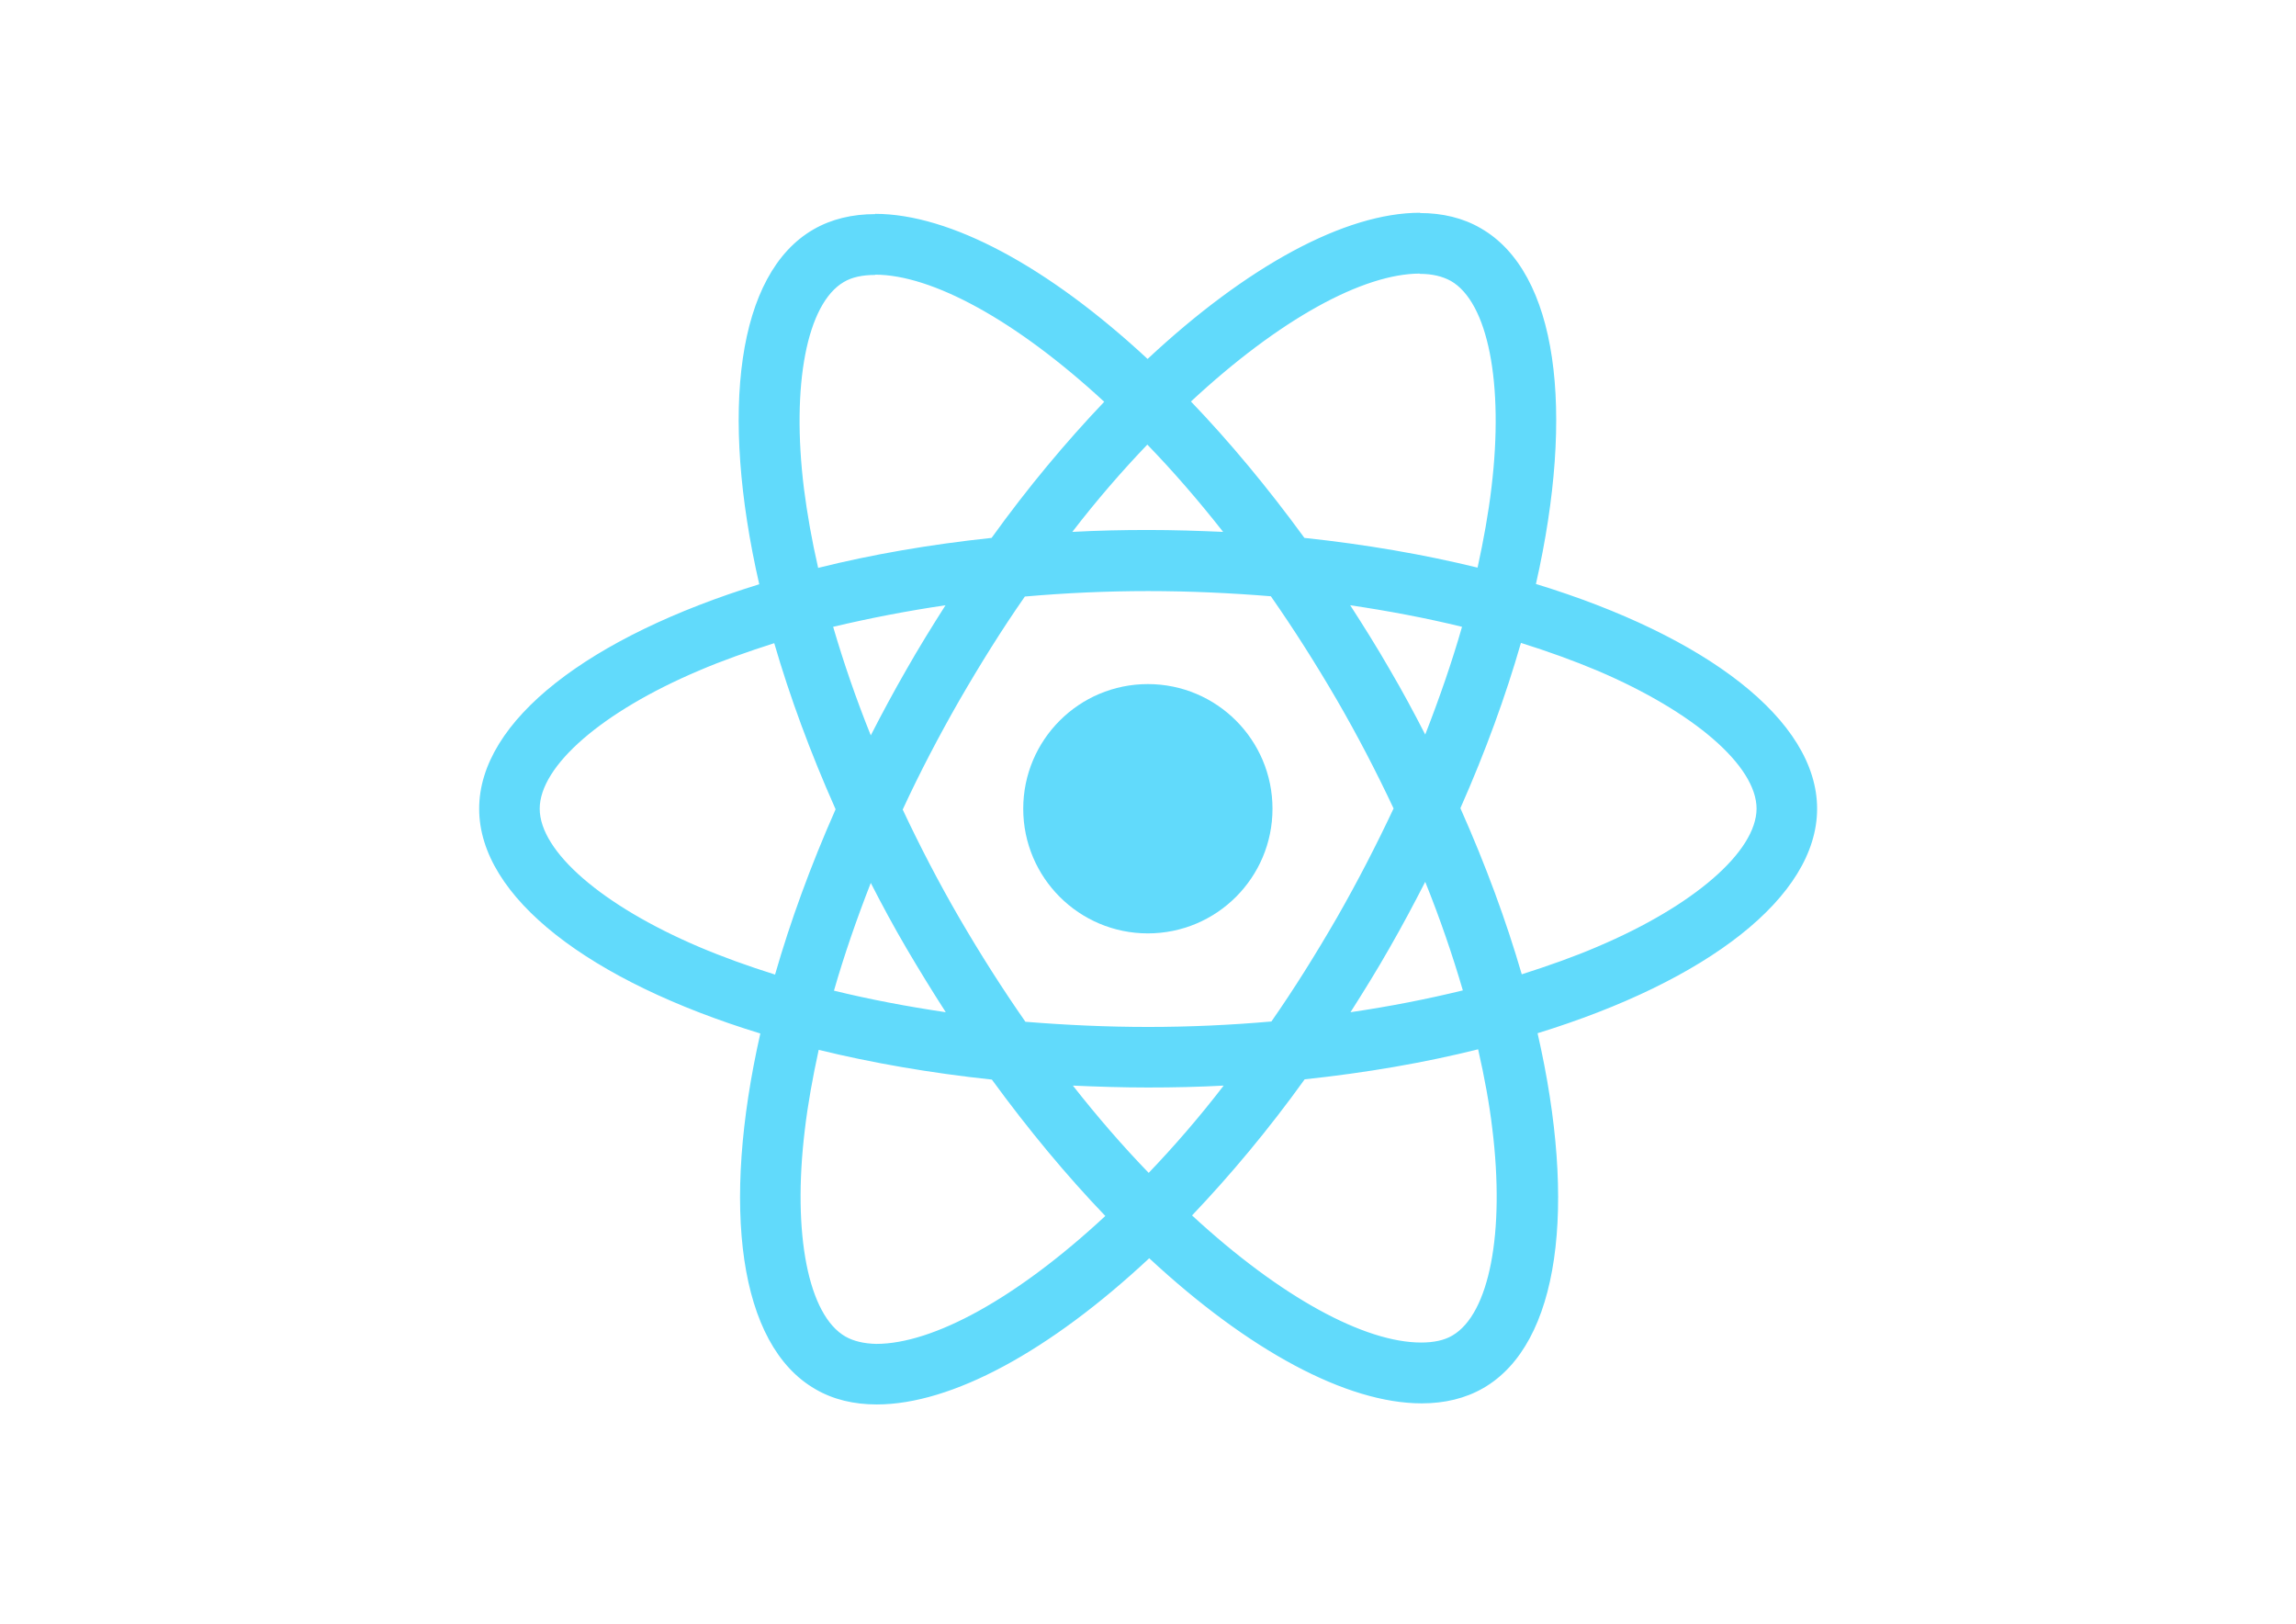
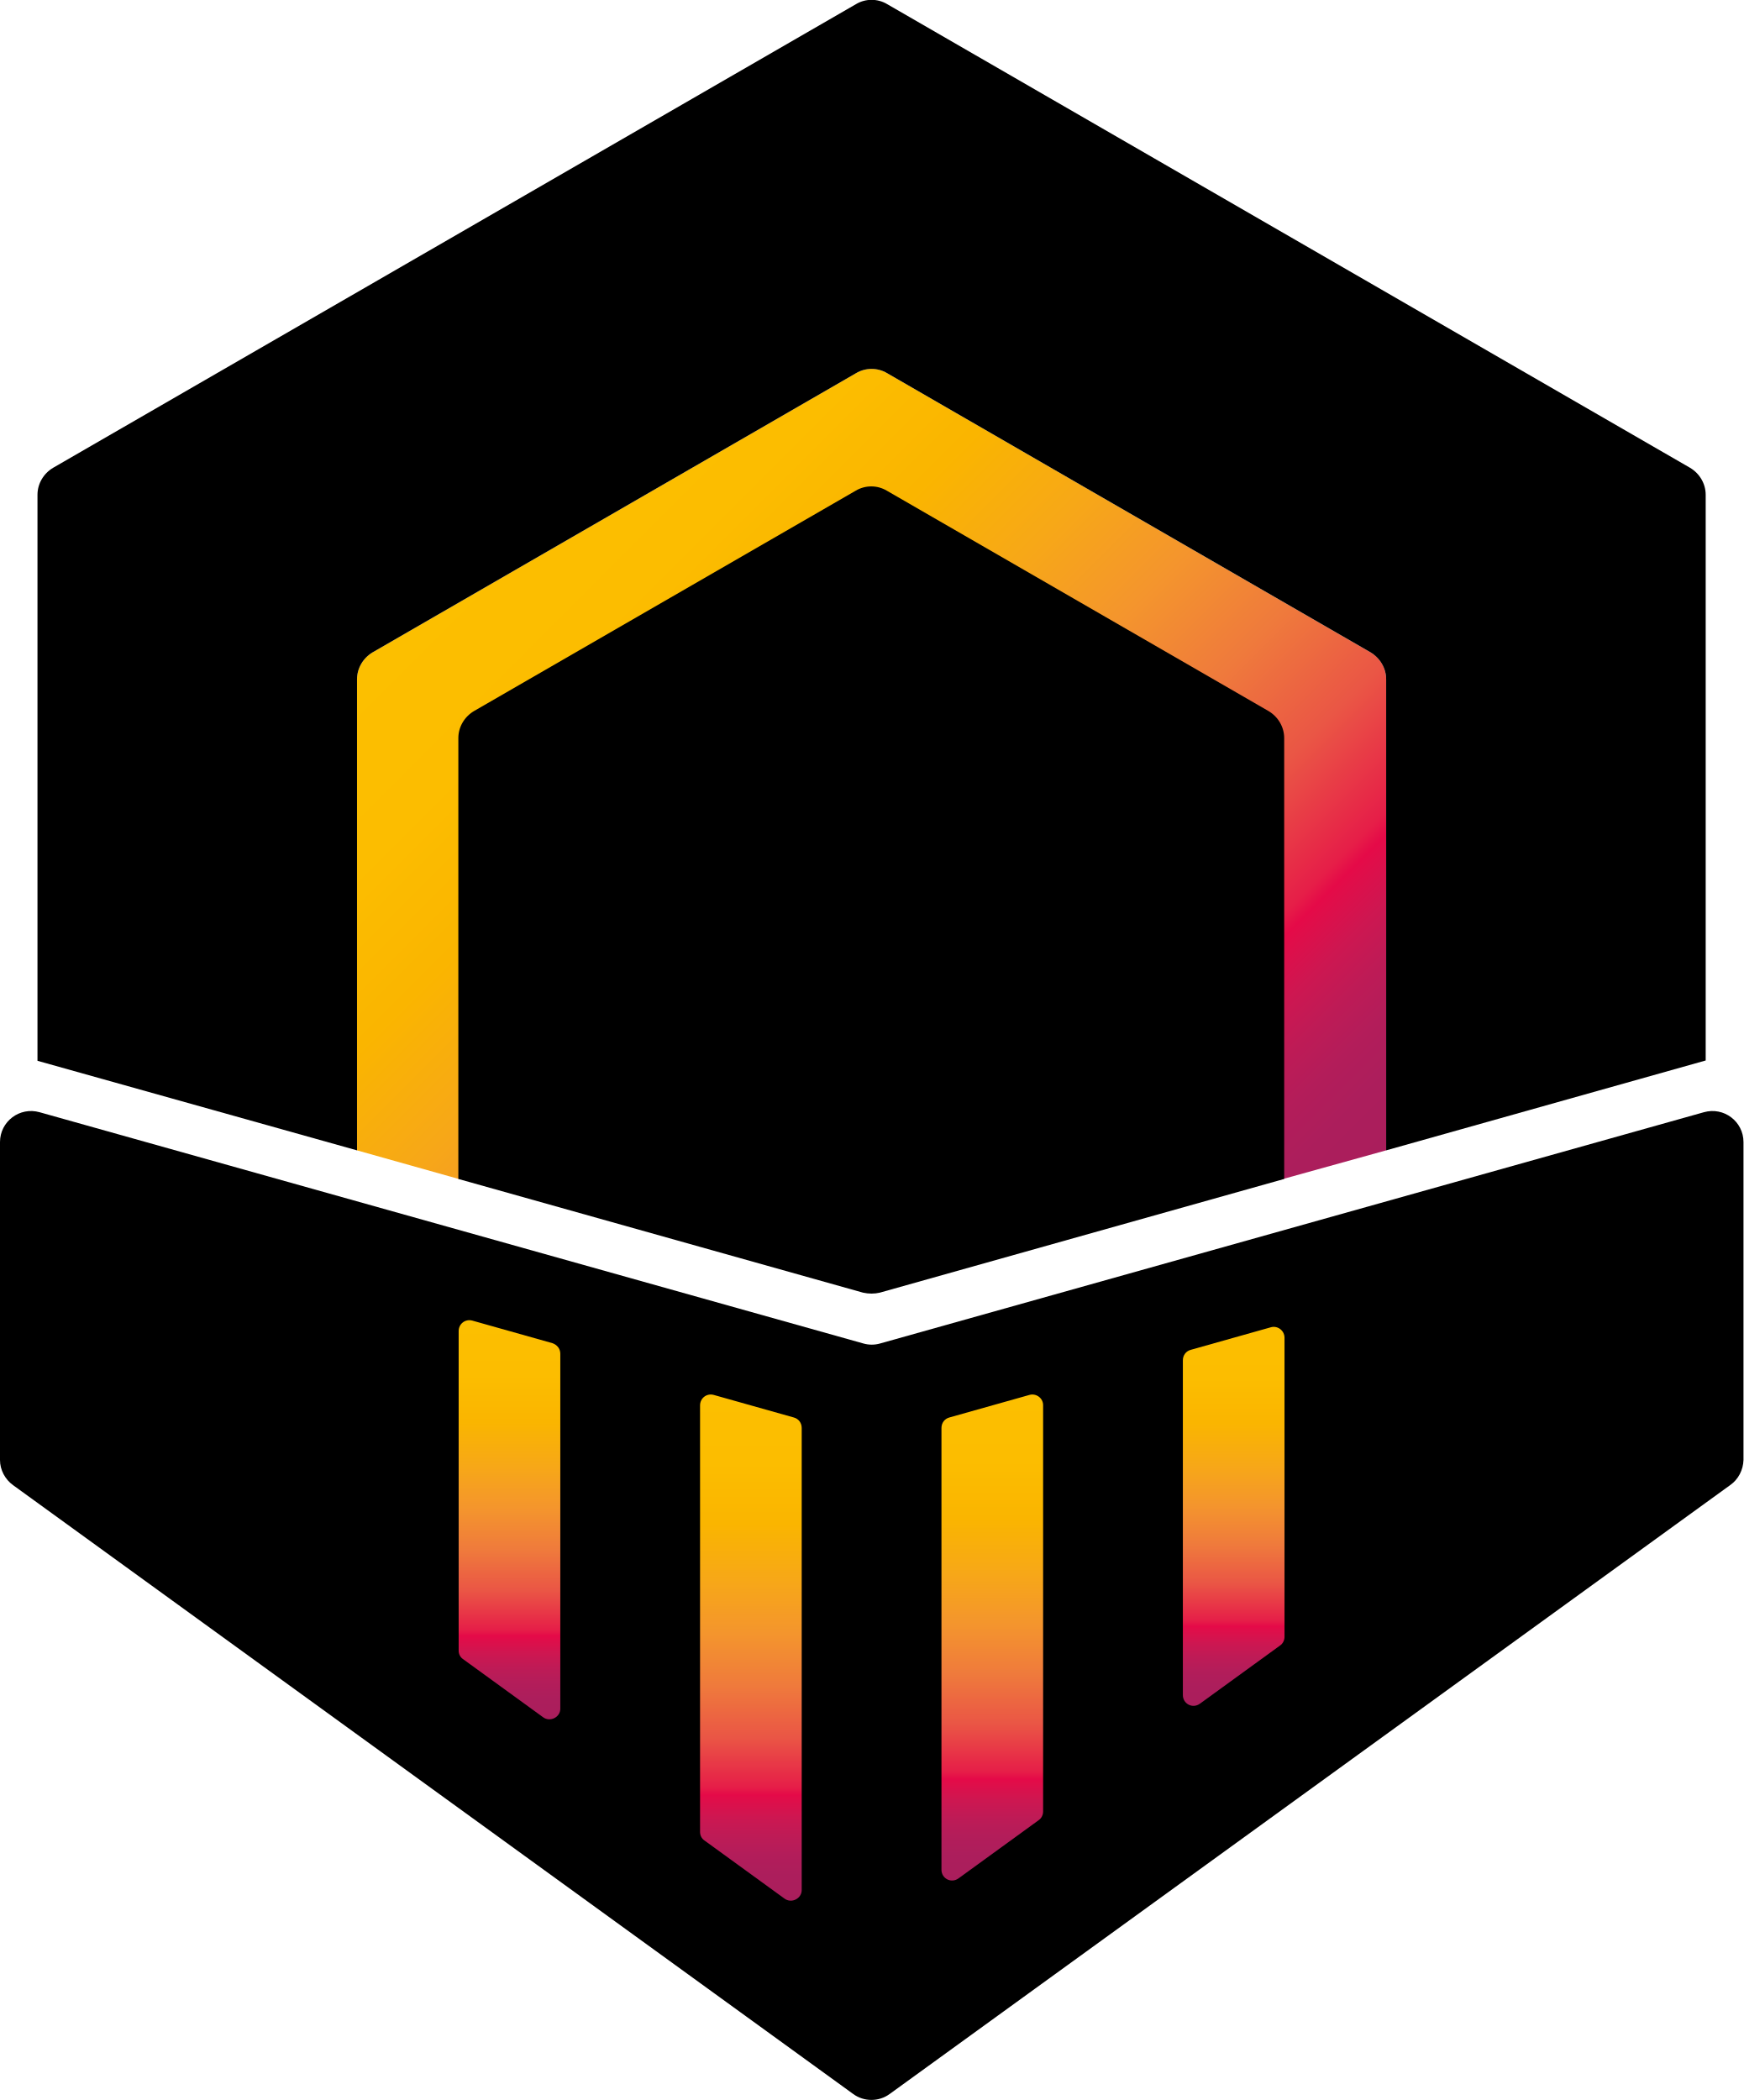
- <svg xmlns="http://www.w3.org/2000/svg" viewBox="0 0 841.9 595.3">
-   <g fill="#61DAFB">
-     <path d="M666.3 296.5c0-32.5-40.7-63.3-103.1-82.4 14.4-63.6 8-114.2-20.2-130.4-6.5-3.8-14.1-5.6-22.4-5.6v22.3c4.6 0 8.3.9 11.4 2.6 13.6 7.8 19.5 37.5 14.9 75.7-1.1 9.4-2.9 19.3-5.1 29.4-19.6-4.8-41-8.5-63.5-10.9-13.5-18.5-27.5-35.3-41.6-50 32.6-30.3 63.2-46.9 84-46.9V78c-27.5 0-63.5 19.6-99.9 53.6-36.4-33.8-72.4-53.2-99.9-53.2v22.3c20.7 0 51.4 16.5 84 46.6-14 14.7-28 31.4-41.3 49.9-22.6 2.4-44 6.1-63.6 11-2.3-10-4-19.7-5.2-29-4.7-38.2 1.1-67.9 14.6-75.8 3-1.8 6.9-2.6 11.5-2.6V78.5c-8.4 0-16 1.8-22.6 5.6-28.1 16.2-34.4 66.7-19.9 130.1-62.2 19.2-102.7 49.9-102.7 82.3 0 32.5 40.7 63.3 103.1 82.4-14.4 63.6-8 114.2 20.2 130.4 6.5 3.8 14.1 5.6 22.5 5.6 27.5 0 63.5-19.6 99.9-53.6 36.4 33.8 72.4 53.2 99.9 53.2 8.4 0 16-1.8 22.6-5.6 28.1-16.2 34.4-66.7 19.9-130.1 62-19.1 102.5-49.9 102.5-82.3zm-130.2-66.7c-3.7 12.9-8.3 26.2-13.5 39.5-4.1-8-8.4-16-13.1-24-4.6-8-9.5-15.8-14.4-23.4 14.2 2.1 27.9 4.7 41 7.9zm-45.8 106.5c-7.8 13.5-15.8 26.3-24.1 38.2-14.9 1.3-30 2-45.2 2-15.1 0-30.2-.7-45-1.9-8.3-11.9-16.4-24.6-24.2-38-7.6-13.1-14.5-26.4-20.8-39.8 6.2-13.4 13.2-26.8 20.7-39.9 7.8-13.5 15.8-26.3 24.1-38.2 14.9-1.3 30-2 45.2-2 15.1 0 30.2.7 45 1.9 8.3 11.9 16.4 24.6 24.2 38 7.6 13.1 14.5 26.4 20.8 39.8-6.3 13.4-13.2 26.8-20.7 39.9zm32.3-13c5.4 13.4 10 26.8 13.8 39.8-13.1 3.2-26.9 5.9-41.2 8 4.9-7.7 9.8-15.6 14.4-23.7 4.6-8 8.9-16.1 13-24.1zM421.2 430c-9.3-9.6-18.6-20.3-27.8-32 9 .4 18.2.7 27.5.7 9.4 0 18.7-.2 27.8-.7-9 11.7-18.3 22.4-27.5 32zm-74.4-58.9c-14.2-2.1-27.9-4.7-41-7.9 3.7-12.9 8.3-26.2 13.5-39.5 4.1 8 8.4 16 13.1 24 4.7 8 9.5 15.8 14.4 23.4zM420.7 163c9.3 9.6 18.6 20.3 27.8 32-9-.4-18.2-.7-27.5-.7-9.4 0-18.7.2-27.8.7 9-11.7 18.3-22.4 27.5-32zm-74 58.9c-4.9 7.7-9.8 15.6-14.4 23.7-4.6 8-8.9 16-13 24-5.4-13.4-10-26.8-13.8-39.8 13.1-3.1 26.9-5.8 41.2-7.9zm-90.5 125.2c-35.4-15.1-58.3-34.9-58.3-50.6 0-15.7 22.9-35.6 58.3-50.6 8.6-3.7 18-7 27.7-10.1 5.7 19.6 13.2 40 22.5 60.9-9.2 20.8-16.6 41.1-22.2 60.6-9.9-3.1-19.3-6.5-28-10.2zM310 490c-13.6-7.8-19.5-37.5-14.9-75.7 1.1-9.4 2.9-19.3 5.1-29.4 19.6 4.8 41 8.5 63.5 10.9 13.5 18.5 27.5 35.3 41.6 50-32.6 30.3-63.2 46.9-84 46.9-4.5-.1-8.3-1-11.3-2.7zm237.2-76.2c4.7 38.2-1.1 67.9-14.6 75.8-3 1.8-6.9 2.6-11.5 2.6-20.7 0-51.4-16.5-84-46.6 14-14.7 28-31.4 41.3-49.9 22.6-2.4 44-6.1 63.6-11 2.3 10.1 4.1 19.8 5.2 29.1zm38.5-66.7c-8.6 3.7-18 7-27.7 10.1-5.7-19.6-13.2-40-22.5-60.9 9.2-20.8 16.6-41.1 22.2-60.6 9.9 3.1 19.3 6.5 28.1 10.2 35.4 15.1 58.3 34.9 58.3 50.6-.1 15.7-23 35.6-58.4 50.6zM320.8 78.4z" />
-     <circle cx="420.9" cy="296.5" r="45.7" />
-     <path d="M520.5 78.1z" />
+ <svg xmlns="http://www.w3.org/2000/svg" version="1.1" id="Calque_1" x="0px" y="0px" viewBox="0 0 548.8 661.2" style="enable-background:new 0 0 548.8 661.2;" xml:space="preserve">
+   <style type="text/css">
+ 	.st0{fill:url(#SVGID_1_);}
+ 	.st1{fill:url(#B4_1_);}
+ 	.st2{fill:url(#B3_1_);}
+ 	.st3{fill:url(#B2_1_);}
+ 	.st4{fill:url(#B1_1_);}
+ </style>
+   <g id="Hex_fond">
+     <linearGradient id="SVGID_1_" gradientUnits="userSpaceOnUse" x1="155.285" y1="166.918" x2="393.477" y2="405.11">
+       <stop offset="0" style="stop-color:#FCBF00" />
+       <stop offset="0.136" style="stop-color:#FCBD00" />
+       <stop offset="0.254" style="stop-color:#FAB500" />
+       <stop offset="0.365" style="stop-color:#F7A817" />
+       <stop offset="0.472" style="stop-color:#F4952D" />
+       <stop offset="0.576" style="stop-color:#EF7A3C" />
+       <stop offset="0.677" style="stop-color:#EA5645" />
+       <stop offset="0.776" style="stop-color:#E61E48" />
+       <stop offset="0.791" style="stop-color:#E50A48" />
+       <stop offset="0.802" style="stop-color:#DF0E4A" />
+       <stop offset="0.836" style="stop-color:#CD1751" />
+       <stop offset="0.872" style="stop-color:#BE1B56" />
+       <stop offset="0.909" style="stop-color:#B31D5A" />
+       <stop offset="0.95" style="stop-color:#AC1E5C" />
+       <stop offset="1" style="stop-color:#AA1E5C" />
+     </linearGradient>
+     <path class="st0" d="M431.5,205.4l-152.2-87.9c-3-1.8-6.8-1.8-9.8,0l-152.2,87.9c-3,1.8-4.9,5-4.9,8.5v148.3l32,9l258.5,0.3   l33.5-9.3V213.9C436.4,210.4,434.5,207.1,431.5,205.4z" />
  </g>
+   <g id="O2">
+     <path d="M277,407l127.3-35.8V232.4c0-3.5-1.9-6.7-4.9-8.5l-120.2-69.4c-3-1.8-6.8-1.8-9.8,0l-120.2,69.4c-3,1.8-4.9,5-4.9,8.5   v138.8L271.7,407C273.5,407.4,275.3,407.4,277,407z" />
+   </g>
+   <g id="O1_1_">
+     <path d="M112.4,362.2V213.9c0-3.5,1.9-6.7,4.9-8.5l152.2-87.9c3-1.8,6.8-1.8,9.8,0l152.2,87.9c3,1.8,4.9,5,4.9,8.5v148.3L537,333.9   V155.8c0-3.5-1.9-6.7-4.9-8.5L279.3,1.3c-3-1.8-6.8-1.8-9.8,0l-252.8,146c-3,1.8-4.9,5-4.9,8.5v178.2L112.4,362.2z" />
+   </g>
+   <g id="Masque_1_">
+     <path d="M544.7,467.6L280.1,659.3c-3.4,2.5-8.1,2.5-11.5,0L4.1,467.6c-2.5-1.8-4.1-4.8-4.1-7.9l0-100.1c0-6.5,6.2-11.2,12.5-9.4   l259.3,72.8c1.7,0.5,3.6,0.5,5.3,0l259.3-72.8c6.3-1.8,12.5,2.9,12.5,9.4v100.1C548.8,462.8,547.3,465.8,544.7,467.6z" />
+   </g>
+   <g id="Barres">
+     <linearGradient id="B4_1_" gradientUnits="userSpaceOnUse" x1="388.381" y1="417.734" x2="388.381" y2="537.041">
+       <stop offset="0" style="stop-color:#FCBF00" />
+       <stop offset="0.136" style="stop-color:#FCBD00" />
+       <stop offset="0.254" style="stop-color:#FAB500" />
+       <stop offset="0.365" style="stop-color:#F7A817" />
+       <stop offset="0.472" style="stop-color:#F4952D" />
+       <stop offset="0.576" style="stop-color:#EF7A3C" />
+       <stop offset="0.677" style="stop-color:#EA5645" />
+       <stop offset="0.776" style="stop-color:#E61E48" />
+       <stop offset="0.791" style="stop-color:#E50A48" />
+       <stop offset="0.802" style="stop-color:#DF0E4A" />
+       <stop offset="0.836" style="stop-color:#CD1751" />
+       <stop offset="0.872" style="stop-color:#BE1B56" />
+       <stop offset="0.909" style="stop-color:#B31D5A" />
+       <stop offset="0.95" style="stop-color:#AC1E5C" />
+       <stop offset="1" style="stop-color:#AA1E5C" />
+     </linearGradient>
+     <path id="B4" class="st1" d="M400.1,417.9l-25.2,7.1c-1.5,0.4-2.5,1.7-2.5,3.3v105.4c0,2.8,3.1,4.4,5.4,2.7l25.2-18.3   c0.9-0.6,1.4-1.7,1.4-2.7v-94.2C404.4,418.9,402.2,417.3,400.1,417.9z" />
+     <linearGradient id="B3_1_" gradientUnits="userSpaceOnUse" x1="312.381" y1="439.077" x2="312.381" y2="592.098">
+       <stop offset="0" style="stop-color:#FCBF00" />
+       <stop offset="0.136" style="stop-color:#FCBD00" />
+       <stop offset="0.254" style="stop-color:#FAB500" />
+       <stop offset="0.365" style="stop-color:#F7A817" />
+       <stop offset="0.472" style="stop-color:#F4952D" />
+       <stop offset="0.576" style="stop-color:#EF7A3C" />
+       <stop offset="0.677" style="stop-color:#EA5645" />
+       <stop offset="0.776" style="stop-color:#E61E48" />
+       <stop offset="0.791" style="stop-color:#E50A48" />
+       <stop offset="0.802" style="stop-color:#DF0E4A" />
+       <stop offset="0.836" style="stop-color:#CD1751" />
+       <stop offset="0.872" style="stop-color:#BE1B56" />
+       <stop offset="0.909" style="stop-color:#B31D5A" />
+       <stop offset="0.95" style="stop-color:#AC1E5C" />
+       <stop offset="1" style="stop-color:#AA1E5C" />
+     </linearGradient>
+     <path id="B3" class="st2" d="M324.1,439.2l-25.2,7.1c-1.5,0.4-2.5,1.7-2.5,3.3v139.1c0,2.8,3.1,4.4,5.4,2.7l25.2-18.3   c0.9-0.6,1.4-1.7,1.4-2.7v-128C328.4,440.2,326.2,438.6,324.1,439.2z" />
+     <linearGradient id="B2_1_" gradientUnits="userSpaceOnUse" x1="236.381" y1="439.077" x2="236.381" y2="598.423">
+       <stop offset="0" style="stop-color:#FCBF00" />
+       <stop offset="0.136" style="stop-color:#FCBD00" />
+       <stop offset="0.254" style="stop-color:#FAB500" />
+       <stop offset="0.365" style="stop-color:#F7A817" />
+       <stop offset="0.472" style="stop-color:#F4952D" />
+       <stop offset="0.576" style="stop-color:#EF7A3C" />
+       <stop offset="0.677" style="stop-color:#EA5645" />
+       <stop offset="0.776" style="stop-color:#E61E48" />
+       <stop offset="0.791" style="stop-color:#E50A48" />
+       <stop offset="0.802" style="stop-color:#DF0E4A" />
+       <stop offset="0.836" style="stop-color:#CD1751" />
+       <stop offset="0.872" style="stop-color:#BE1B56" />
+       <stop offset="0.909" style="stop-color:#B31D5A" />
+       <stop offset="0.95" style="stop-color:#AC1E5C" />
+       <stop offset="1" style="stop-color:#AA1E5C" />
+     </linearGradient>
+     <path id="B2" class="st3" d="M249.9,446.3l-25.2-7.1c-2.2-0.6-4.3,1-4.3,3.3v134.3c0,1.1,0.5,2.1,1.4,2.7l25.2,18.3   c2.2,1.6,5.4,0,5.4-2.7V449.6C252.4,448,251.4,446.7,249.9,446.3z" />
+     <linearGradient id="B1_1_" gradientUnits="userSpaceOnUse" x1="160.381" y1="415.734" x2="160.381" y2="541.365">
+       <stop offset="0" style="stop-color:#FCBF00" />
+       <stop offset="0.136" style="stop-color:#FCBD00" />
+       <stop offset="0.254" style="stop-color:#FAB500" />
+       <stop offset="0.365" style="stop-color:#F7A817" />
+       <stop offset="0.472" style="stop-color:#F4952D" />
+       <stop offset="0.576" style="stop-color:#EF7A3C" />
+       <stop offset="0.677" style="stop-color:#EA5645" />
+       <stop offset="0.776" style="stop-color:#E61E48" />
+       <stop offset="0.791" style="stop-color:#E50A48" />
+       <stop offset="0.802" style="stop-color:#DF0E4A" />
+       <stop offset="0.836" style="stop-color:#CD1751" />
+       <stop offset="0.872" style="stop-color:#BE1B56" />
+       <stop offset="0.909" style="stop-color:#B31D5A" />
+       <stop offset="0.95" style="stop-color:#AC1E5C" />
+       <stop offset="1" style="stop-color:#AA1E5C" />
+     </linearGradient>
+     <path id="B1" class="st4" d="M173.9,422.9l-25.2-7.1c-2.2-0.6-4.3,1-4.3,3.3v100.6c0,1.1,0.5,2.1,1.4,2.7l25.2,18.3   c2.2,1.6,5.4,0,5.4-2.7V426.2C176.4,424.7,175.4,423.4,173.9,422.9z" />
+   </g>
+   <g>
+ </g>
+   <g>
+ </g>
+   <g>
+ </g>
+   <g>
+ </g>
+   <g>
+ </g>
+   <g>
+ </g>
</svg>
